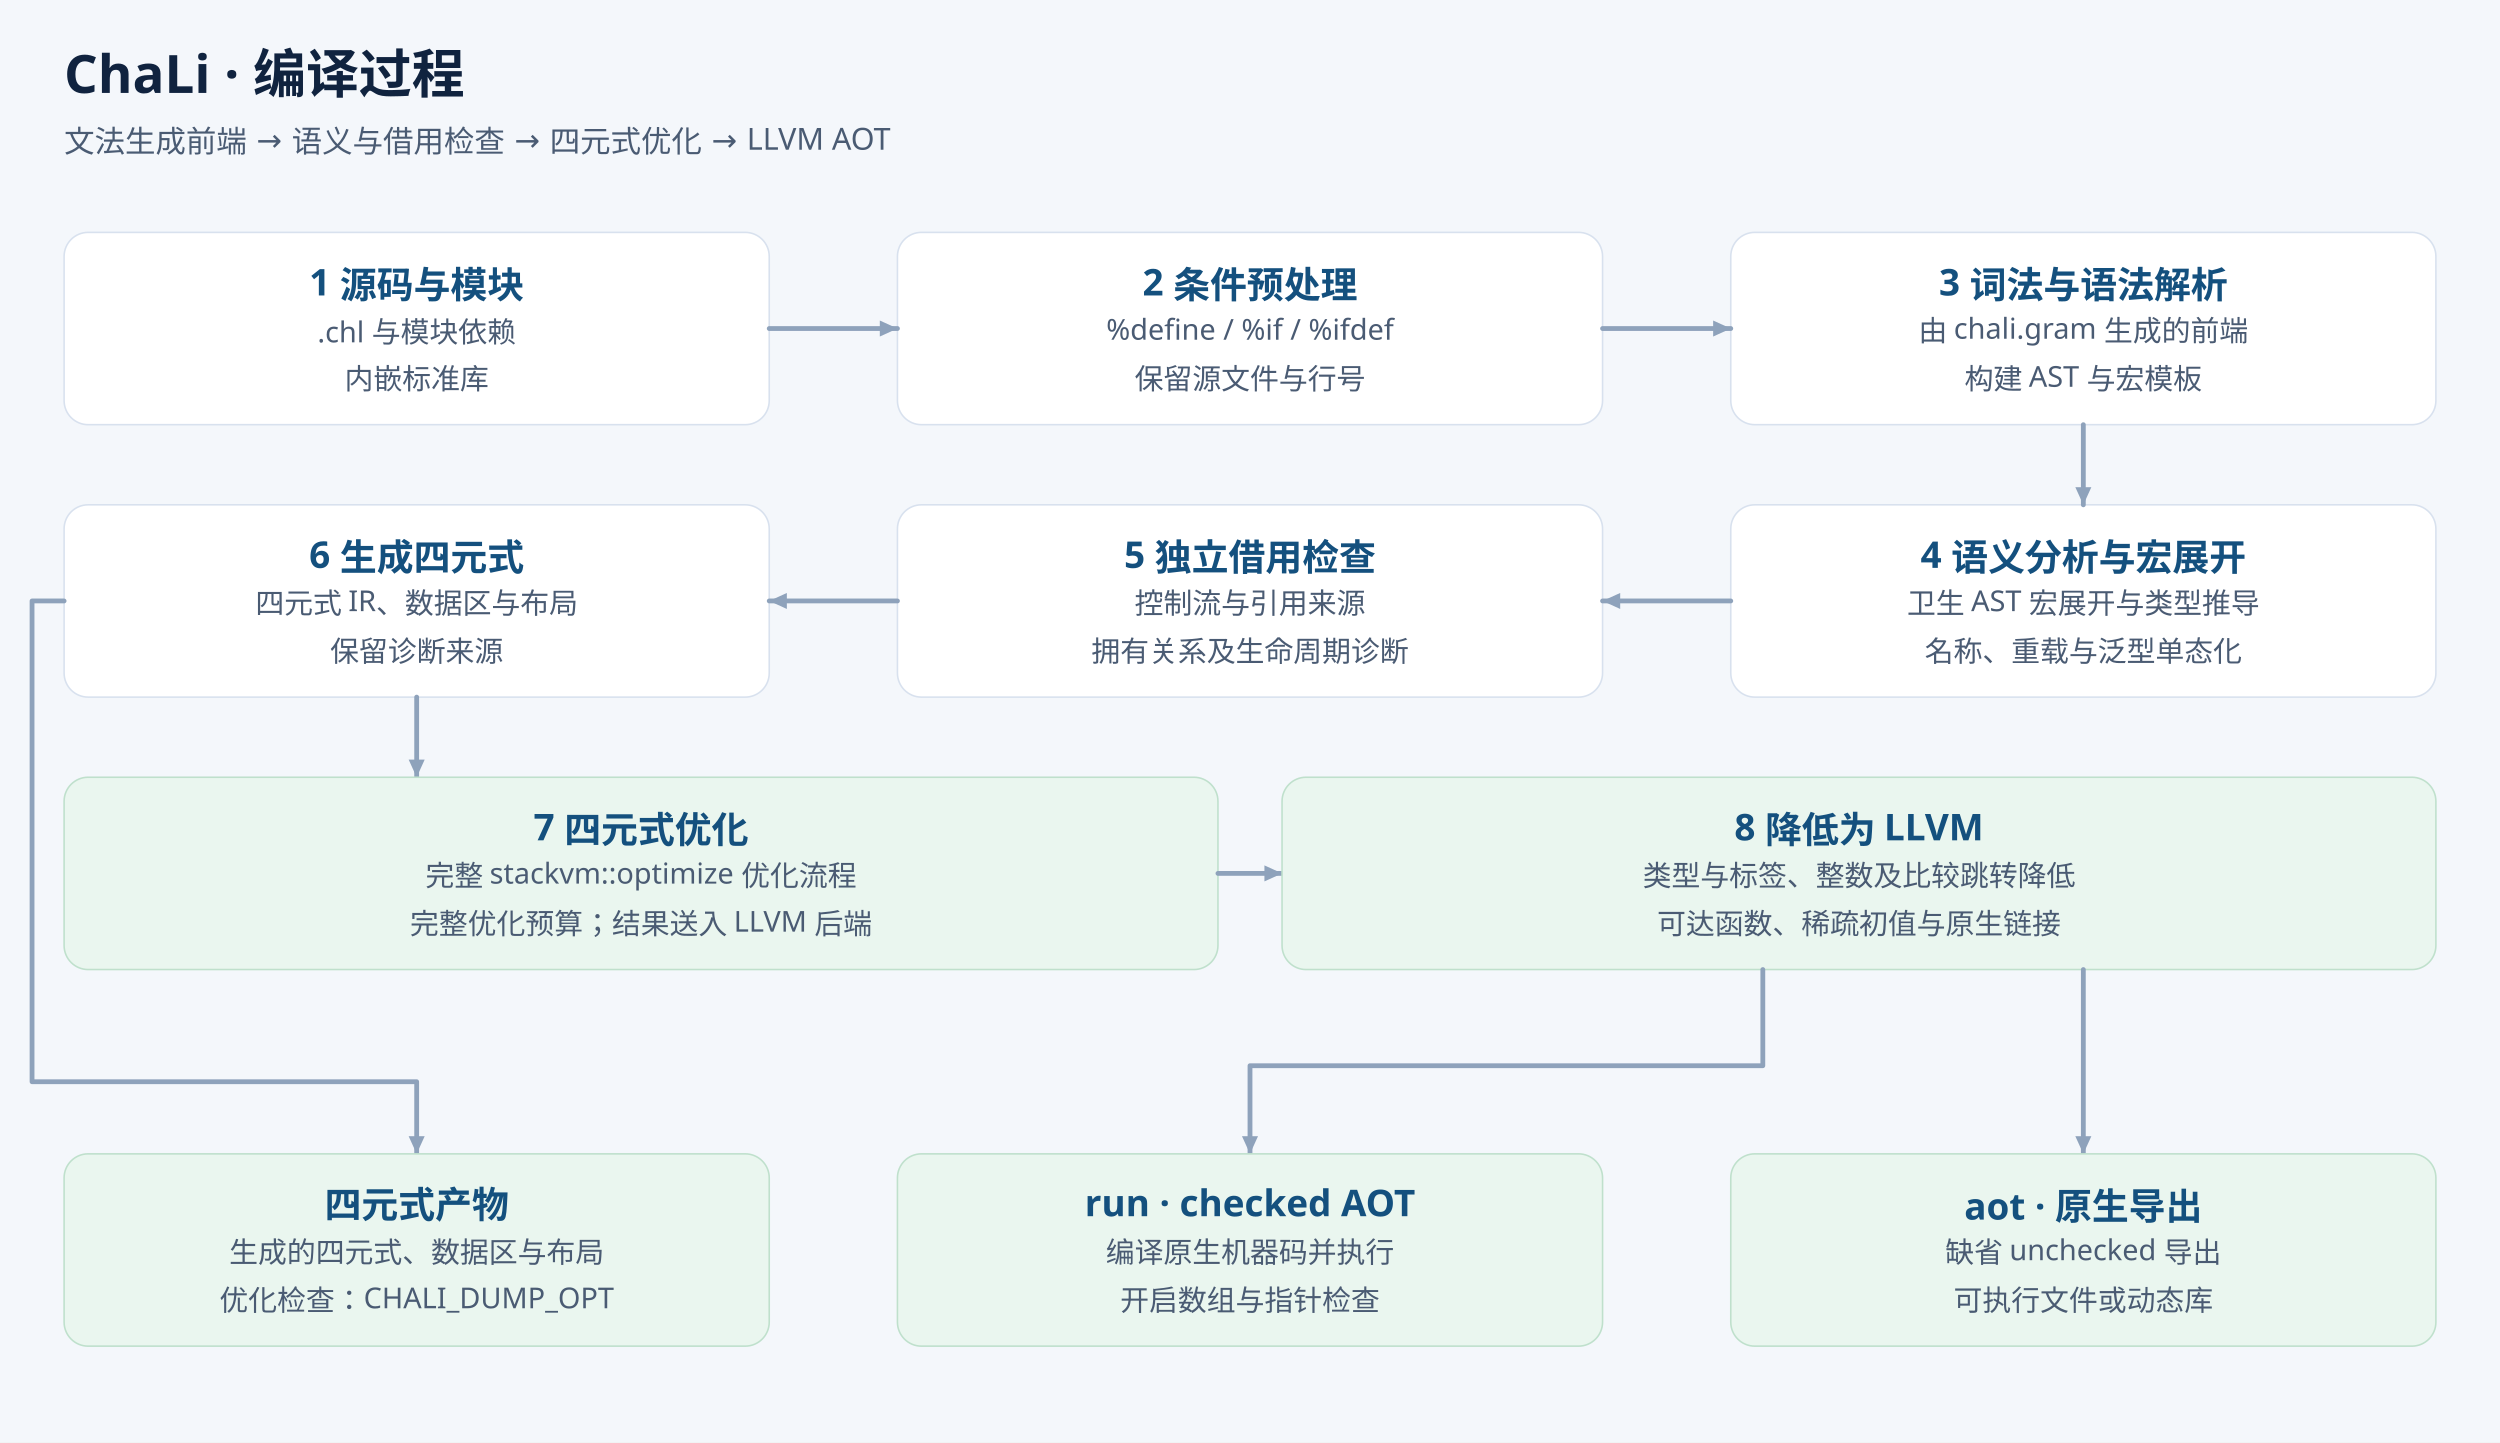
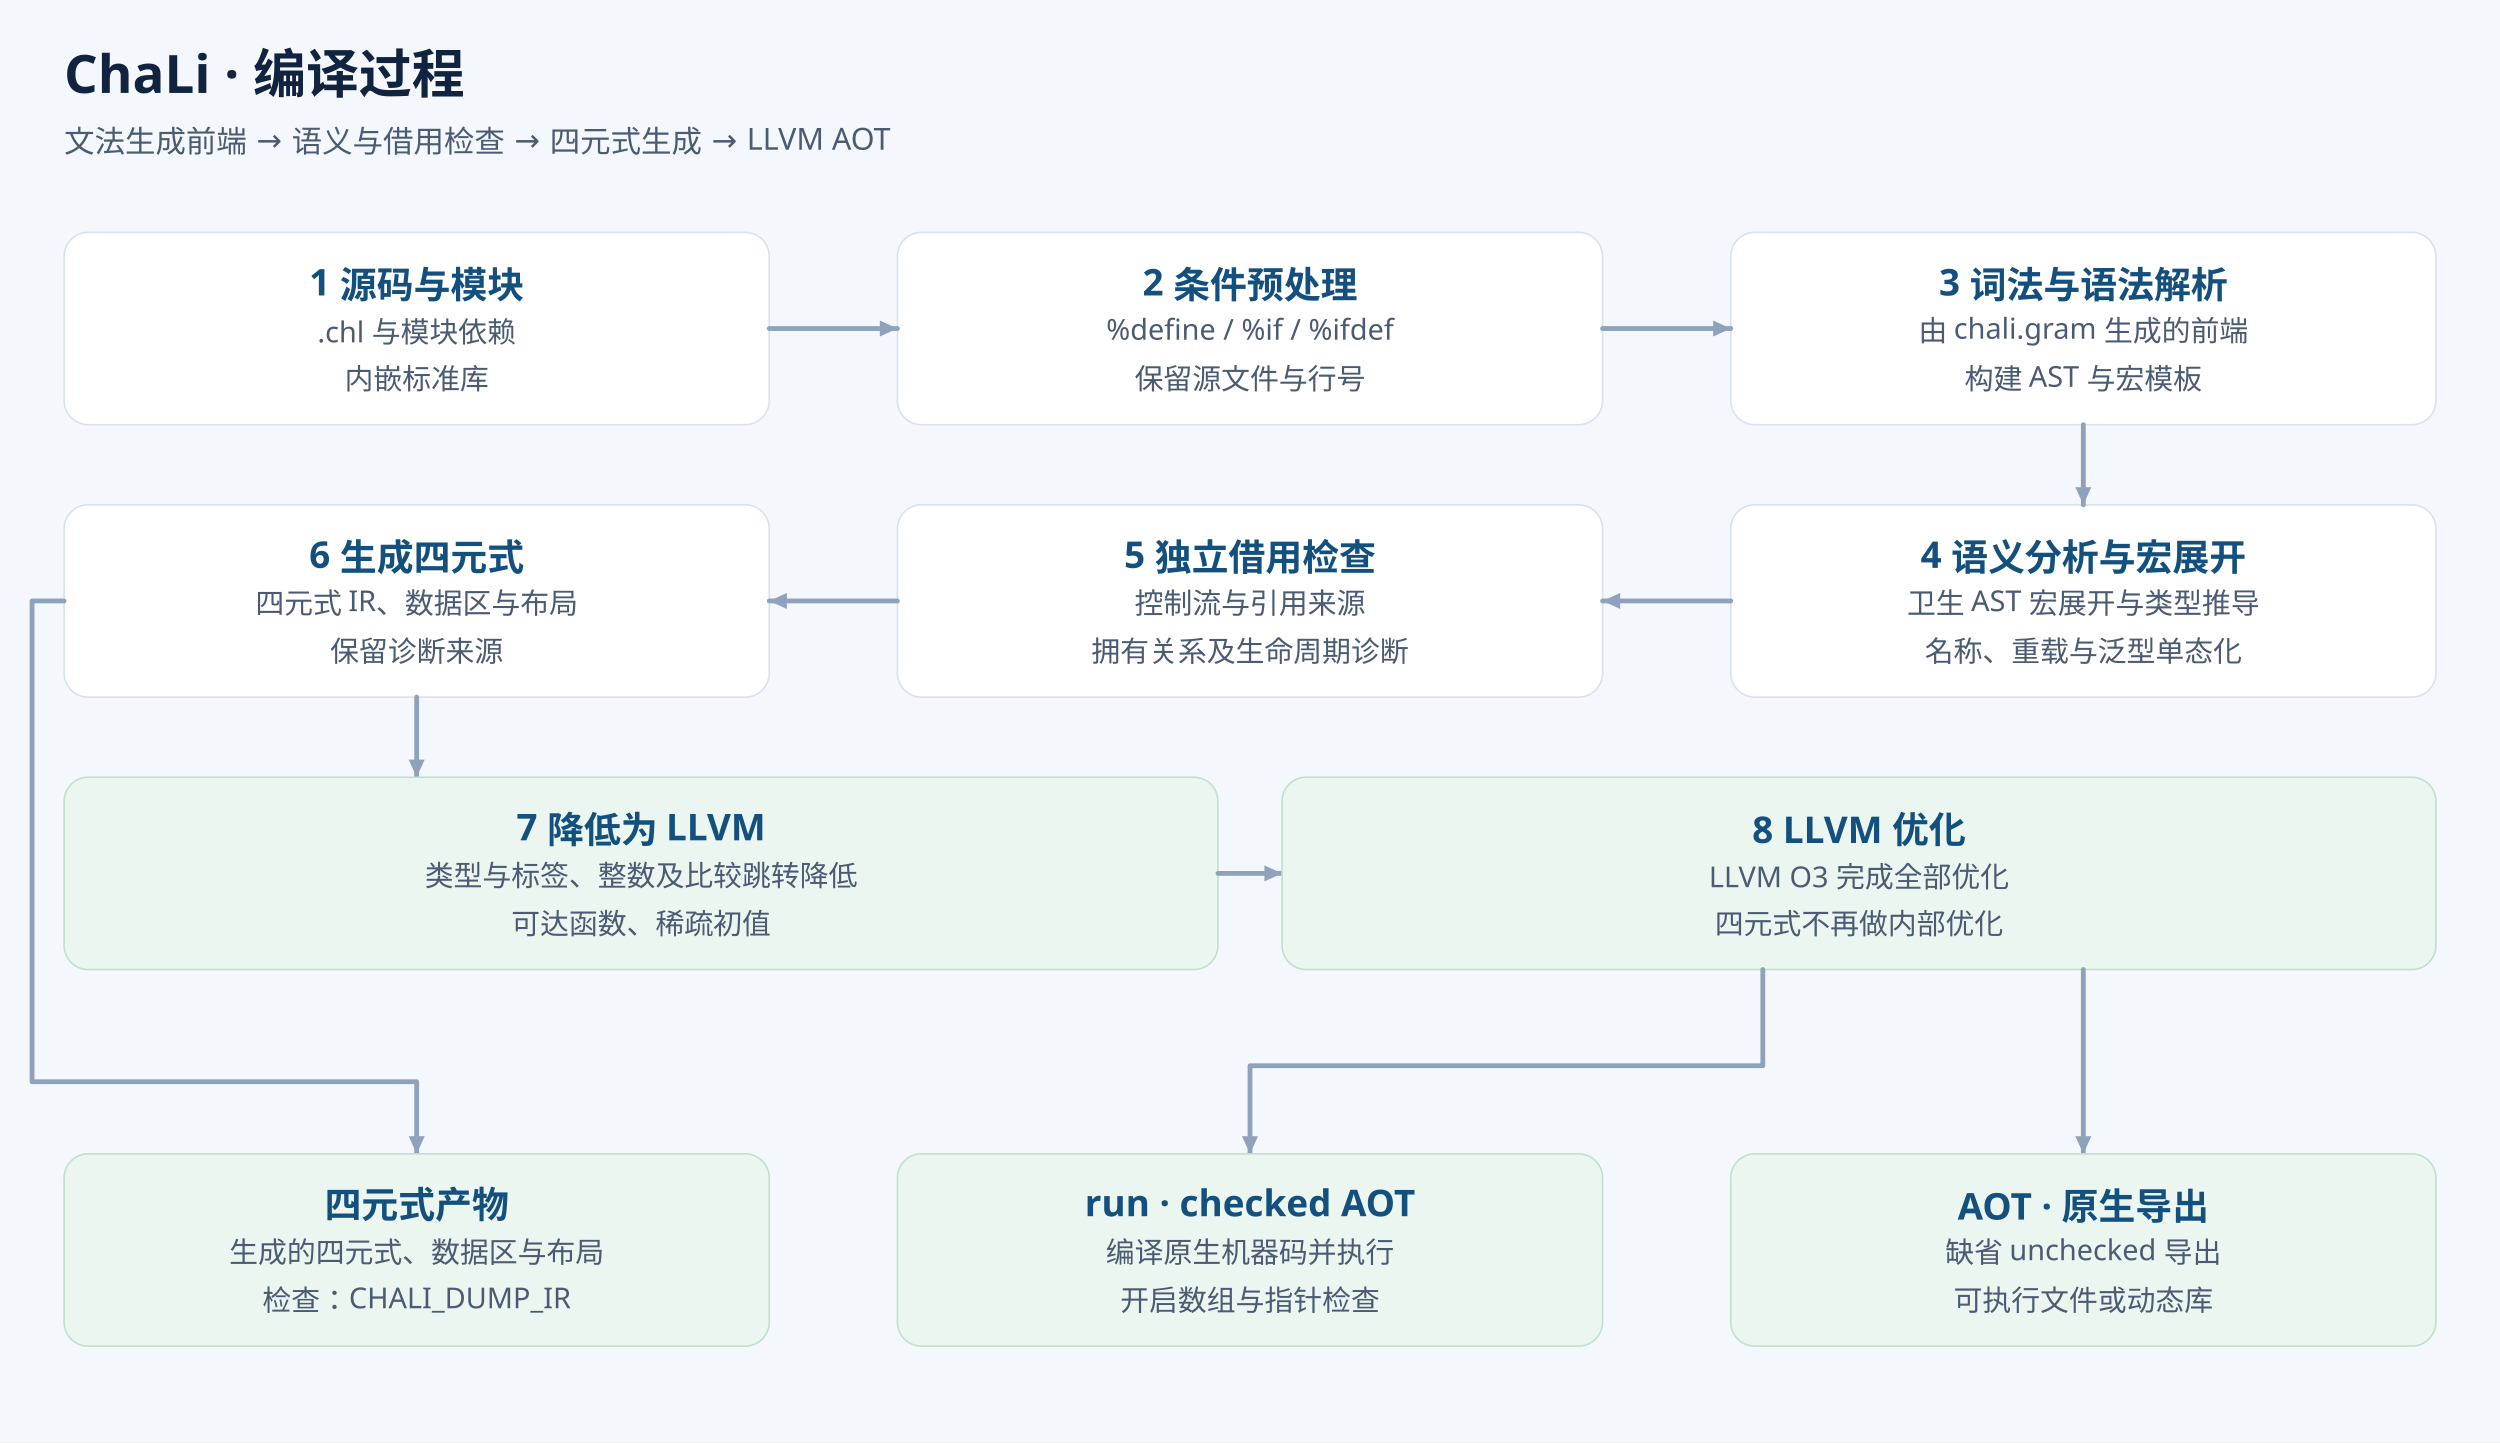
<svg xmlns="http://www.w3.org/2000/svg" width="1560" height="900" viewBox="0 0 1560 900">
  <rect width="1560" height="900" fill="#f4f7fb" />
  <text x="40" y="58" font-family="Microsoft YaHei, Segoe UI, Noto Sans SC, sans-serif" font-size="33" font-weight="700" fill="#10233f">ChaLi · 编译过程</text>
-   <text x="40" y="95" font-family="Microsoft YaHei, Segoe UI, Noto Sans SC, sans-serif" font-size="19" fill="#4a5b73">文法生成前端 → 语义与借用检查 → 四元式优化 → LLVM AOT</text>
+   <text x="40" y="95" font-family="Microsoft YaHei, Segoe UI, Noto Sans SC, sans-serif" font-size="19" fill="#4a5b73">文法生成前端 → 语义与借用检查 → 四元式生成 → LLVM AOT</text>
  <rect x="40" y="145" width="440" height="120" rx="15" fill="#ffffff" stroke="#d8e1ee" stroke-width="1" />
  <text x="260" y="175" font-family="Microsoft YaHei, Segoe UI, Noto Sans SC, sans-serif" font-size="23" font-weight="700" fill="#14507e" text-anchor="middle" dominant-baseline="central">1  源码与模块</text>
  <text x="260" y="205" font-family="Microsoft YaHei, Segoe UI, Noto Sans SC, sans-serif" font-size="18" fill="#4a5b73" text-anchor="middle" dominant-baseline="central">.chl 与模块依赖</text>
  <text x="260" y="235" font-family="Microsoft YaHei, Segoe UI, Noto Sans SC, sans-serif" font-size="18" fill="#4a5b73" text-anchor="middle" dominant-baseline="central">内嵌标准库</text>
  <rect x="560" y="145" width="440" height="120" rx="15" fill="#ffffff" stroke="#d8e1ee" stroke-width="1" />
  <text x="780" y="175" font-family="Microsoft YaHei, Segoe UI, Noto Sans SC, sans-serif" font-size="23" font-weight="700" fill="#14507e" text-anchor="middle" dominant-baseline="central">2  条件预处理</text>
  <text x="780" y="205" font-family="Microsoft YaHei, Segoe UI, Noto Sans SC, sans-serif" font-size="18" fill="#4a5b73" text-anchor="middle" dominant-baseline="central">%define / %if / %ifdef</text>
  <text x="780" y="235" font-family="Microsoft YaHei, Segoe UI, Noto Sans SC, sans-serif" font-size="18" fill="#4a5b73" text-anchor="middle" dominant-baseline="central">保留源文件与行号</text>
  <rect x="1080" y="145" width="440" height="120" rx="15" fill="#ffffff" stroke="#d8e1ee" stroke-width="1" />
  <text x="1300" y="175" font-family="Microsoft YaHei, Segoe UI, Noto Sans SC, sans-serif" font-size="23" font-weight="700" fill="#14507e" text-anchor="middle" dominant-baseline="central">3  词法与语法解析</text>
  <text x="1300" y="205" font-family="Microsoft YaHei, Segoe UI, Noto Sans SC, sans-serif" font-size="18" fill="#4a5b73" text-anchor="middle" dominant-baseline="central">由 chali.gram 生成的前端</text>
  <text x="1300" y="235" font-family="Microsoft YaHei, Segoe UI, Noto Sans SC, sans-serif" font-size="18" fill="#4a5b73" text-anchor="middle" dominant-baseline="central">构建 AST 与宏模板</text>
  <rect x="1080" y="315" width="440" height="120" rx="15" fill="#ffffff" stroke="#d8e1ee" stroke-width="1" />
  <text x="1300" y="345" font-family="Microsoft YaHei, Segoe UI, Noto Sans SC, sans-serif" font-size="23" font-weight="700" fill="#14507e" text-anchor="middle" dominant-baseline="central">4  语义分析与宏展开</text>
  <text x="1300" y="375" font-family="Microsoft YaHei, Segoe UI, Noto Sans SC, sans-serif" font-size="18" fill="#4a5b73" text-anchor="middle" dominant-baseline="central">卫生 AST 宏展开与类型推导</text>
  <text x="1300" y="405" font-family="Microsoft YaHei, Segoe UI, Noto Sans SC, sans-serif" font-size="18" fill="#4a5b73" text-anchor="middle" dominant-baseline="central">名称、重载与泛型单态化</text>
  <rect x="560" y="315" width="440" height="120" rx="15" fill="#ffffff" stroke="#d8e1ee" stroke-width="1" />
  <text x="780" y="345" font-family="Microsoft YaHei, Segoe UI, Noto Sans SC, sans-serif" font-size="23" font-weight="700" fill="#14507e" text-anchor="middle" dominant-baseline="central">5  独立借用检查</text>
  <text x="780" y="375" font-family="Microsoft YaHei, Segoe UI, Noto Sans SC, sans-serif" font-size="18" fill="#4a5b73" text-anchor="middle" dominant-baseline="central">控制流与引用来源</text>
  <text x="780" y="405" font-family="Microsoft YaHei, Segoe UI, Noto Sans SC, sans-serif" font-size="18" fill="#4a5b73" text-anchor="middle" dominant-baseline="central">拥有关系及生命周期诊断</text>
  <rect x="40" y="315" width="440" height="120" rx="15" fill="#ffffff" stroke="#d8e1ee" stroke-width="1" />
  <text x="260" y="345" font-family="Microsoft YaHei, Segoe UI, Noto Sans SC, sans-serif" font-size="23" font-weight="700" fill="#14507e" text-anchor="middle" dominant-baseline="central">6  生成四元式</text>
  <text x="260" y="375" font-family="Microsoft YaHei, Segoe UI, Noto Sans SC, sans-serif" font-size="18" fill="#4a5b73" text-anchor="middle" dominant-baseline="central">四元式 IR、数据区与布局</text>
  <text x="260" y="405" font-family="Microsoft YaHei, Segoe UI, Noto Sans SC, sans-serif" font-size="18" fill="#4a5b73" text-anchor="middle" dominant-baseline="central">保留诊断来源</text>
  <polyline points="480,205 560,205" fill="none" stroke="#8ea2bb" stroke-width="3" stroke-linecap="round" stroke-linejoin="round" />
  <polygon points="560,205 549,210 549,200" fill="#8ea2bb" />
  <polyline points="1000,205 1080,205" fill="none" stroke="#8ea2bb" stroke-width="3" stroke-linecap="round" stroke-linejoin="round" />
  <polygon points="1080,205 1069,210 1069,200" fill="#8ea2bb" />
  <polyline points="1300,265 1300,315" fill="none" stroke="#8ea2bb" stroke-width="3" stroke-linecap="round" stroke-linejoin="round" />
  <polygon points="1300,315 1295,304 1305,304" fill="#8ea2bb" />
  <polyline points="1080,375 1000,375" fill="none" stroke="#8ea2bb" stroke-width="3" stroke-linecap="round" stroke-linejoin="round" />
  <polygon points="1000,375 1011,370 1011,380" fill="#8ea2bb" />
  <polyline points="560,375 480,375" fill="none" stroke="#8ea2bb" stroke-width="3" stroke-linecap="round" stroke-linejoin="round" />
  <polygon points="480,375 491,370 491,380" fill="#8ea2bb" />
  <polyline points="260,435 260,485" fill="none" stroke="#8ea2bb" stroke-width="3" stroke-linecap="round" stroke-linejoin="round" />
  <polygon points="260,485 255,474 265,474" fill="#8ea2bb" />
  <rect x="40" y="485" width="720" height="120" rx="15" fill="#eaf6ef" stroke="#bfe0cc" stroke-width="1" />
-   <text x="400" y="515" font-family="Microsoft YaHei, Segoe UI, Noto Sans SC, sans-serif" font-size="23" font-weight="700" fill="#14507e" text-anchor="middle" dominant-baseline="central">7  四元式优化</text>
-   <text x="400" y="545" font-family="Microsoft YaHei, Segoe UI, Noto Sans SC, sans-serif" font-size="18" fill="#4a5b73" text-anchor="middle" dominant-baseline="central">完整 stackvm::optimize 优化流程</text>
-   <text x="400" y="575" font-family="Microsoft YaHei, Segoe UI, Noto Sans SC, sans-serif" font-size="18" fill="#4a5b73" text-anchor="middle" dominant-baseline="central">完整优化预算；结果送入 LLVM 后端</text>
+   <text x="400" y="515" font-family="Microsoft YaHei, Segoe UI, Noto Sans SC, sans-serif" font-size="23" font-weight="700" fill="#14507e" text-anchor="middle" dominant-baseline="central">7  降低为 LLVM</text>
+   <text x="400" y="545" font-family="Microsoft YaHei, Segoe UI, Noto Sans SC, sans-serif" font-size="18" fill="#4a5b73" text-anchor="middle" dominant-baseline="central">类型与标签、整数及比较跳转降低</text>
+   <text x="400" y="575" font-family="Microsoft YaHei, Segoe UI, Noto Sans SC, sans-serif" font-size="18" fill="#4a5b73" text-anchor="middle" dominant-baseline="central">可达函数、稀疏初值</text>
  <polyline points="760,545 800,545" fill="none" stroke="#8ea2bb" stroke-width="3" stroke-linecap="round" stroke-linejoin="round" />
  <polygon points="800,545 789,550 789,540" fill="#8ea2bb" />
  <rect x="800" y="485" width="720" height="120" rx="15" fill="#eaf6ef" stroke="#bfe0cc" stroke-width="1" />
-   <text x="1160" y="515" font-family="Microsoft YaHei, Segoe UI, Noto Sans SC, sans-serif" font-size="23" font-weight="700" fill="#14507e" text-anchor="middle" dominant-baseline="central">8  降低为 LLVM</text>
-   <text x="1160" y="545" font-family="Microsoft YaHei, Segoe UI, Noto Sans SC, sans-serif" font-size="18" fill="#4a5b73" text-anchor="middle" dominant-baseline="central">类型与标签、整数及比较跳转降低</text>
-   <text x="1160" y="575" font-family="Microsoft YaHei, Segoe UI, Noto Sans SC, sans-serif" font-size="18" fill="#4a5b73" text-anchor="middle" dominant-baseline="central">可达函数、稀疏初值与原生链接</text>
+   <text x="1160" y="515" font-family="Microsoft YaHei, Segoe UI, Noto Sans SC, sans-serif" font-size="23" font-weight="700" fill="#14507e" text-anchor="middle" dominant-baseline="central">8  LLVM 优化</text>
+   <text x="1160" y="545" font-family="Microsoft YaHei, Segoe UI, Noto Sans SC, sans-serif" font-size="18" fill="#4a5b73" text-anchor="middle" dominant-baseline="central">LLVM O3 完成全部优化</text>
+   <text x="1160" y="575" font-family="Microsoft YaHei, Segoe UI, Noto Sans SC, sans-serif" font-size="18" fill="#4a5b73" text-anchor="middle" dominant-baseline="central">四元式不再做内部优化</text>
  <polyline points="40,375 20,375 20,675 260,675 260,720" fill="none" stroke="#8ea2bb" stroke-width="3" stroke-linecap="round" stroke-linejoin="round" />
  <polygon points="260,720 255,709 265,709" fill="#8ea2bb" />
  <polyline points="1100,605 1100,665 780,665 780,720" fill="none" stroke="#8ea2bb" stroke-width="3" stroke-linecap="round" stroke-linejoin="round" />
  <polygon points="780,720 775,709 785,709" fill="#8ea2bb" />
  <polyline points="1300,605 1300,720" fill="none" stroke="#8ea2bb" stroke-width="3" stroke-linecap="round" stroke-linejoin="round" />
  <polygon points="1300,720 1295,709 1305,709" fill="#8ea2bb" />
  <rect x="40" y="720" width="440" height="120" rx="15" fill="#eaf6ef" stroke="#bfe0cc" stroke-width="1" />
  <text x="260" y="750" font-family="Microsoft YaHei, Segoe UI, Noto Sans SC, sans-serif" font-size="23" font-weight="700" fill="#14507e" text-anchor="middle" dominant-baseline="central">四元式产物</text>
  <text x="260" y="780" font-family="Microsoft YaHei, Segoe UI, Noto Sans SC, sans-serif" font-size="18" fill="#4a5b73" text-anchor="middle" dominant-baseline="central">生成的四元式、数据区与布局</text>
-   <text x="260" y="810" font-family="Microsoft YaHei, Segoe UI, Noto Sans SC, sans-serif" font-size="18" fill="#4a5b73" text-anchor="middle" dominant-baseline="central">优化检查：CHALI_DUMP_OPT</text>
+   <text x="260" y="810" font-family="Microsoft YaHei, Segoe UI, Noto Sans SC, sans-serif" font-size="18" fill="#4a5b73" text-anchor="middle" dominant-baseline="central">检查：CHALI_DUMP_IR</text>
  <rect x="560" y="720" width="440" height="120" rx="15" fill="#eaf6ef" stroke="#bfe0cc" stroke-width="1" />
  <text x="780" y="750" font-family="Microsoft YaHei, Segoe UI, Noto Sans SC, sans-serif" font-size="23" font-weight="700" fill="#14507e" text-anchor="middle" dominant-baseline="central">run · checked AOT</text>
  <text x="780" y="780" font-family="Microsoft YaHei, Segoe UI, Noto Sans SC, sans-serif" font-size="18" fill="#4a5b73" text-anchor="middle" dominant-baseline="central">编译原生机器码并执行</text>
  <text x="780" y="810" font-family="Microsoft YaHei, Segoe UI, Noto Sans SC, sans-serif" font-size="18" fill="#4a5b73" text-anchor="middle" dominant-baseline="central">开启数组与指针检查</text>
  <rect x="1080" y="720" width="440" height="120" rx="15" fill="#eaf6ef" stroke="#bfe0cc" stroke-width="1" />
-   <text x="1300" y="750" font-family="Microsoft YaHei, Segoe UI, Noto Sans SC, sans-serif" font-size="23" font-weight="700" fill="#14507e" text-anchor="middle" dominant-baseline="central">aot · 原生导出</text>
+   <text x="1300" y="750" font-family="Microsoft YaHei, Segoe UI, Noto Sans SC, sans-serif" font-size="23" font-weight="700" fill="#14507e" text-anchor="middle" dominant-baseline="central">AOT · 原生导出</text>
  <text x="1300" y="780" font-family="Microsoft YaHei, Segoe UI, Noto Sans SC, sans-serif" font-size="18" fill="#4a5b73" text-anchor="middle" dominant-baseline="central">缺省 unchecked 导出</text>
  <text x="1300" y="810" font-family="Microsoft YaHei, Segoe UI, Noto Sans SC, sans-serif" font-size="18" fill="#4a5b73" text-anchor="middle" dominant-baseline="central">可执行文件或动态库</text>
</svg>
